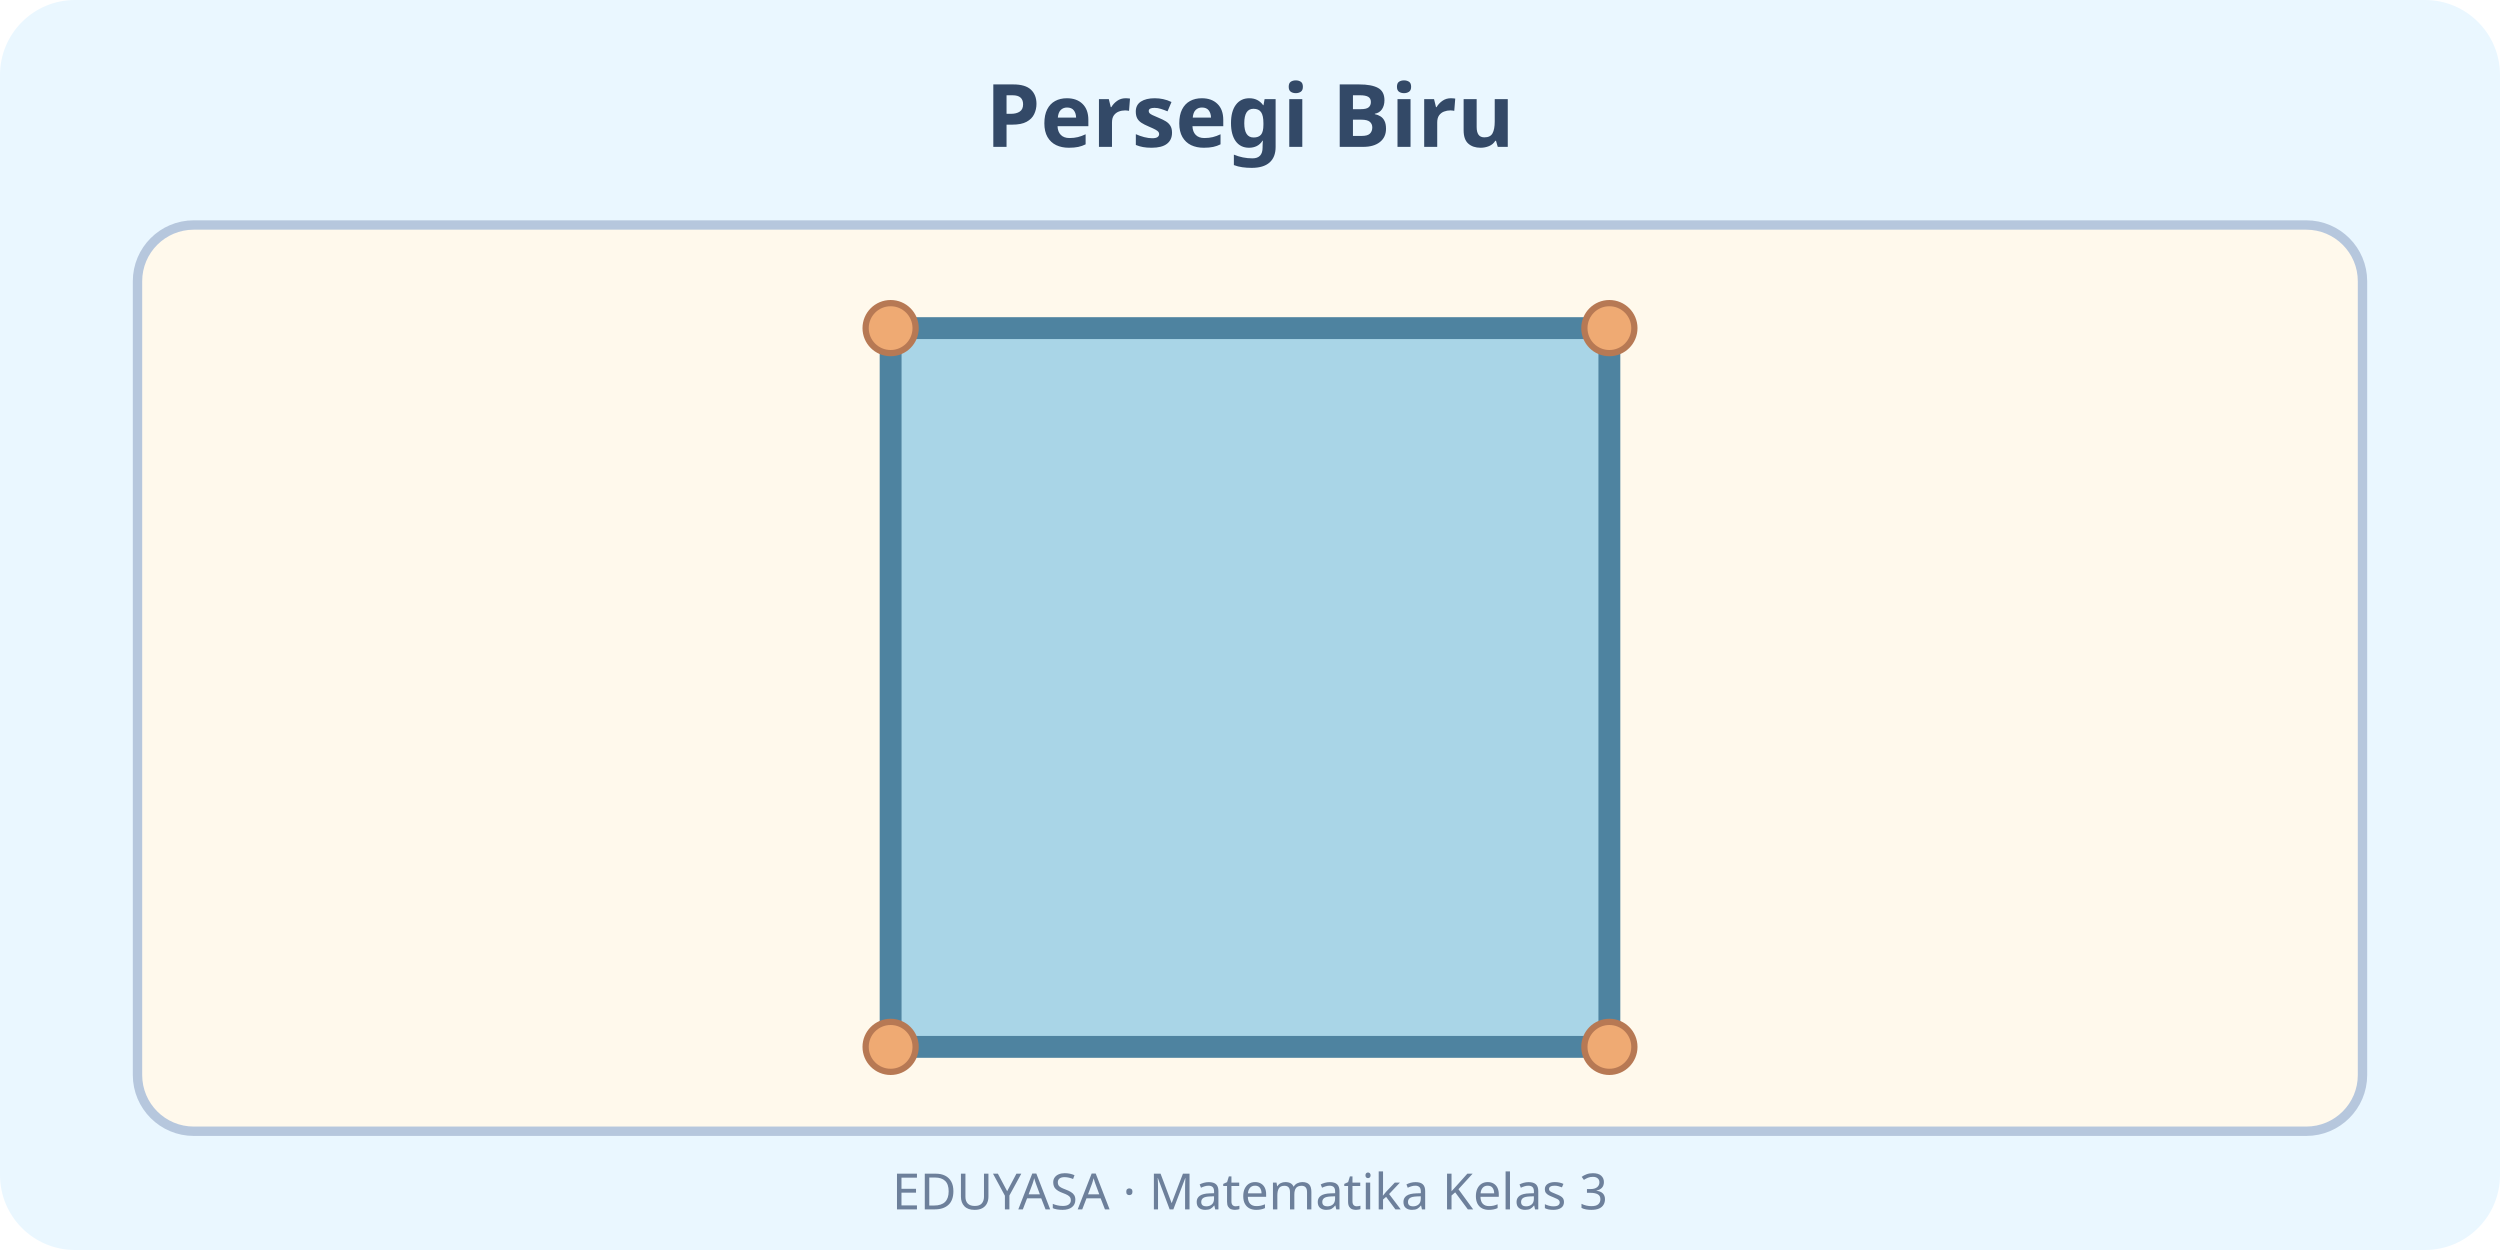
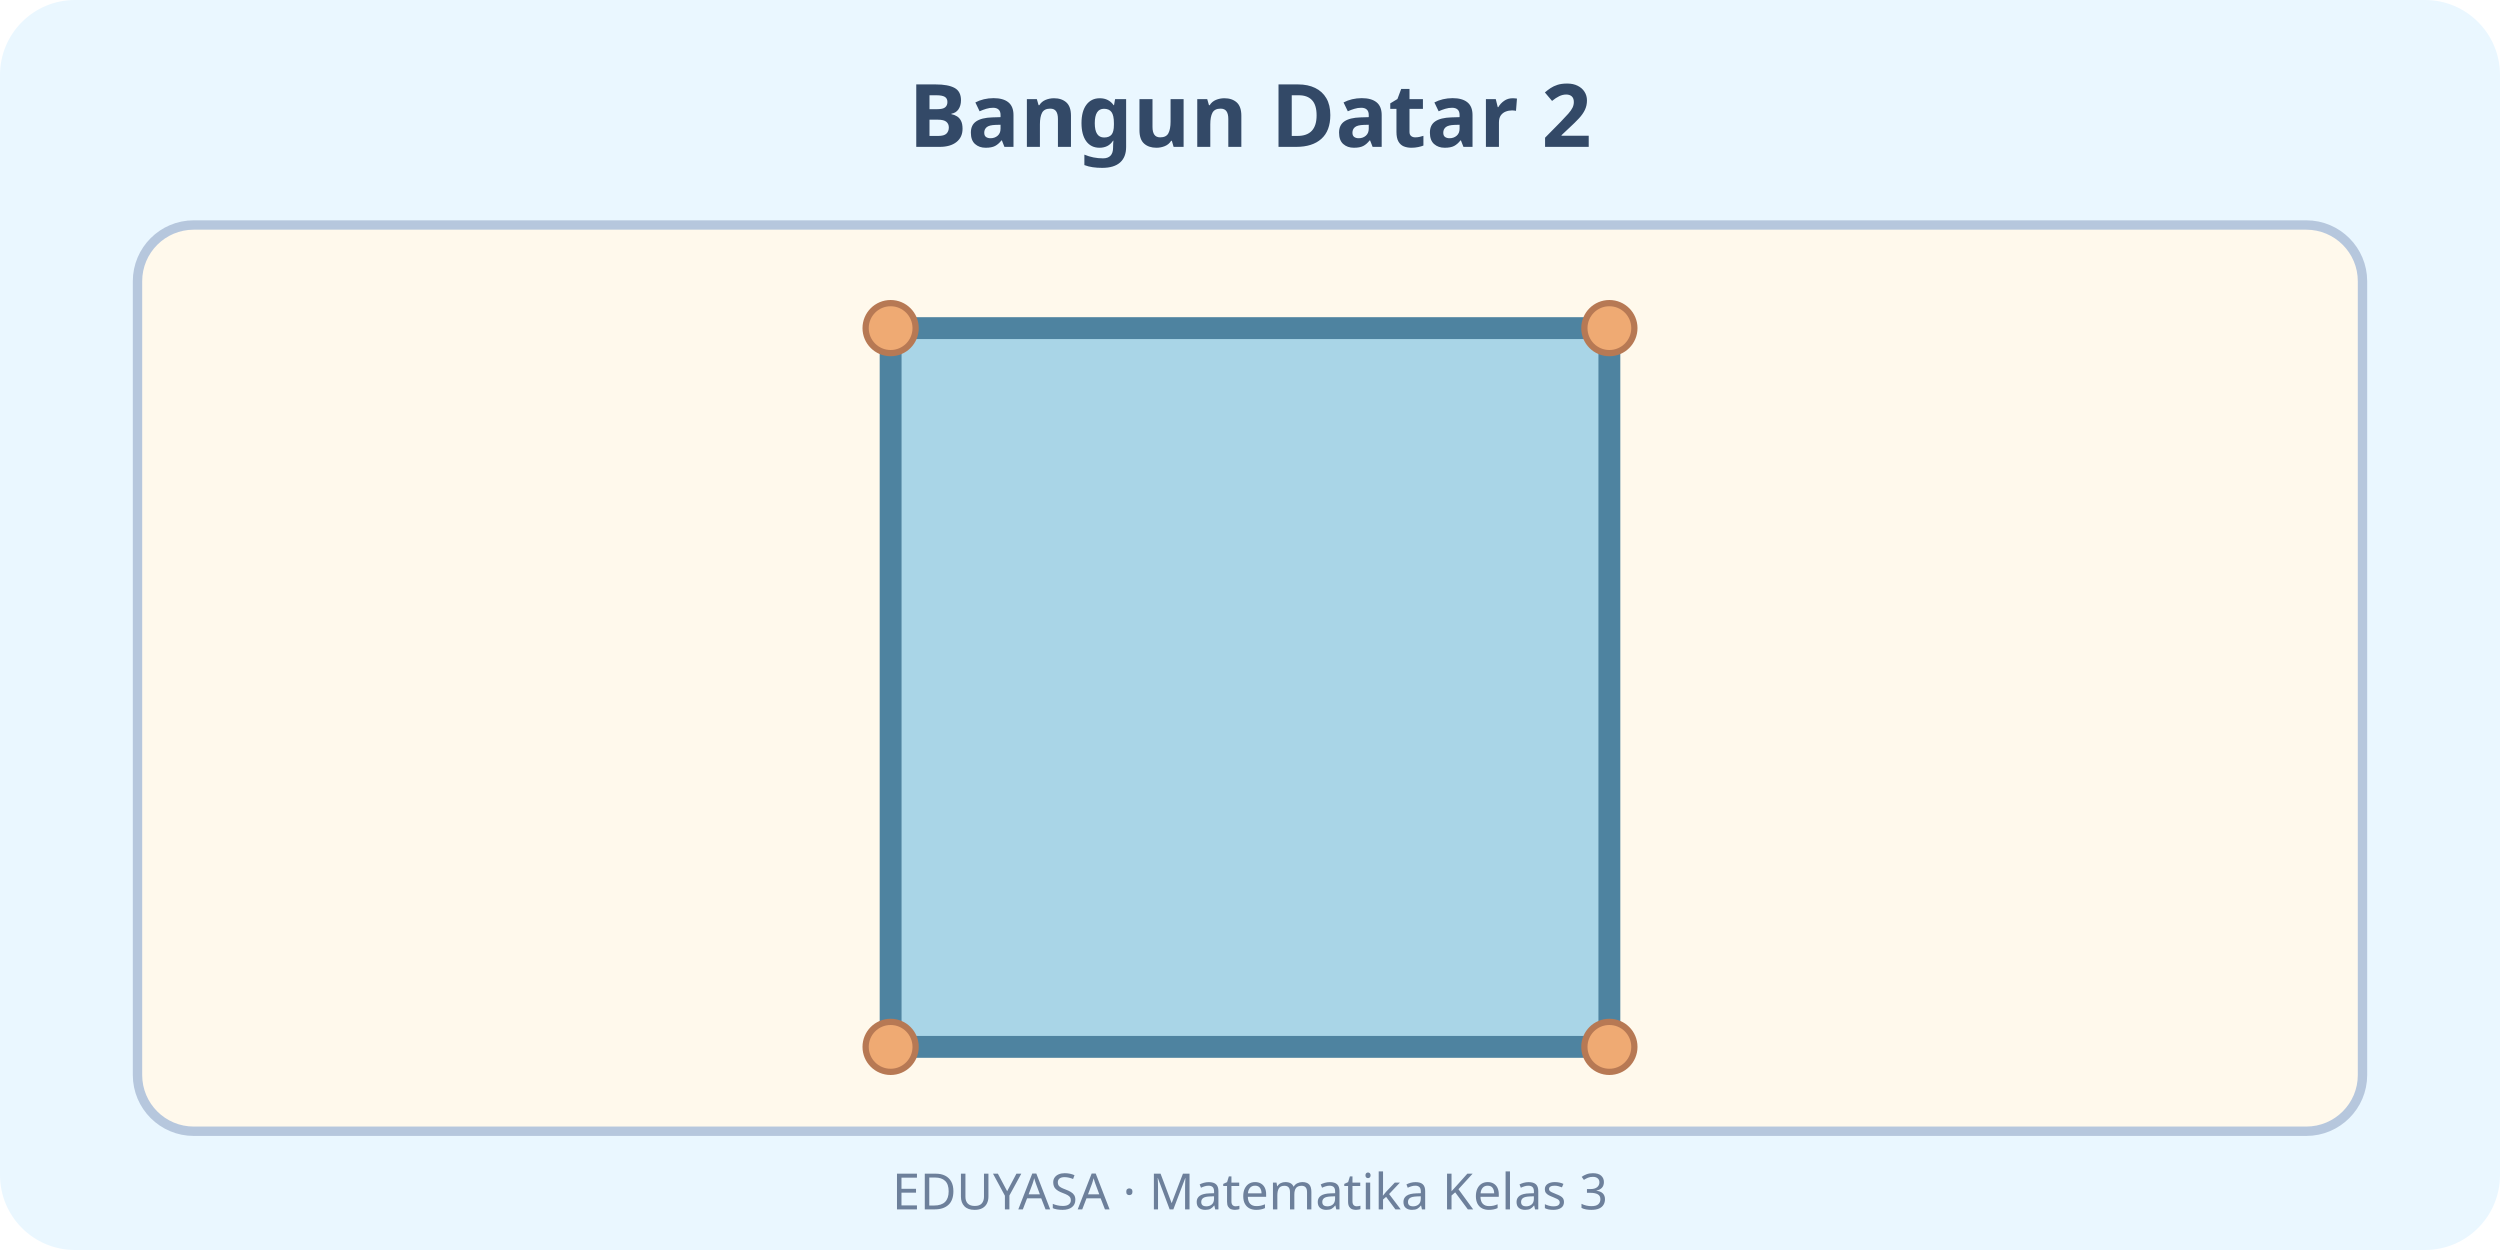
<svg xmlns="http://www.w3.org/2000/svg" viewBox="0 0 800 400" role="img" aria-labelledby="t d">
  <rect width="800" height="400" rx="24" fill="#eaf7ff" />
-   <text x="400" y="47" font-size="28" font-family="sans-serif" font-weight="bold" text-anchor="middle" fill="#334967">Persegi Biru</text>
+   <text x="400" y="47" font-size="28" font-family="sans-serif" font-weight="bold" text-anchor="middle" fill="#334967">Bangun Datar 2</text>
  <rect x="44" y="72" width="712" height="290" rx="18" fill="#fff9ec" stroke="#b6c7dd" stroke-width="3" />
  <polygon points="285,105 515,105 515,335 285,335" fill="#a9d5e7" stroke="#4e83a0" stroke-width="7" />
  <circle cx="285" cy="105" r="8" fill="#efaa73" stroke="#b77954" stroke-width="2" />
  <circle cx="515" cy="105" r="8" fill="#efaa73" stroke="#b77954" stroke-width="2" />
  <circle cx="515" cy="335" r="8" fill="#efaa73" stroke="#b77954" stroke-width="2" />
  <circle cx="285" cy="335" r="8" fill="#efaa73" stroke="#b77954" stroke-width="2" />
  <text x="400" y="387" font-size="16" font-family="sans-serif" text-anchor="middle" fill="#6d809b">EDUYASA · Matematika Kelas 3</text>
</svg>
